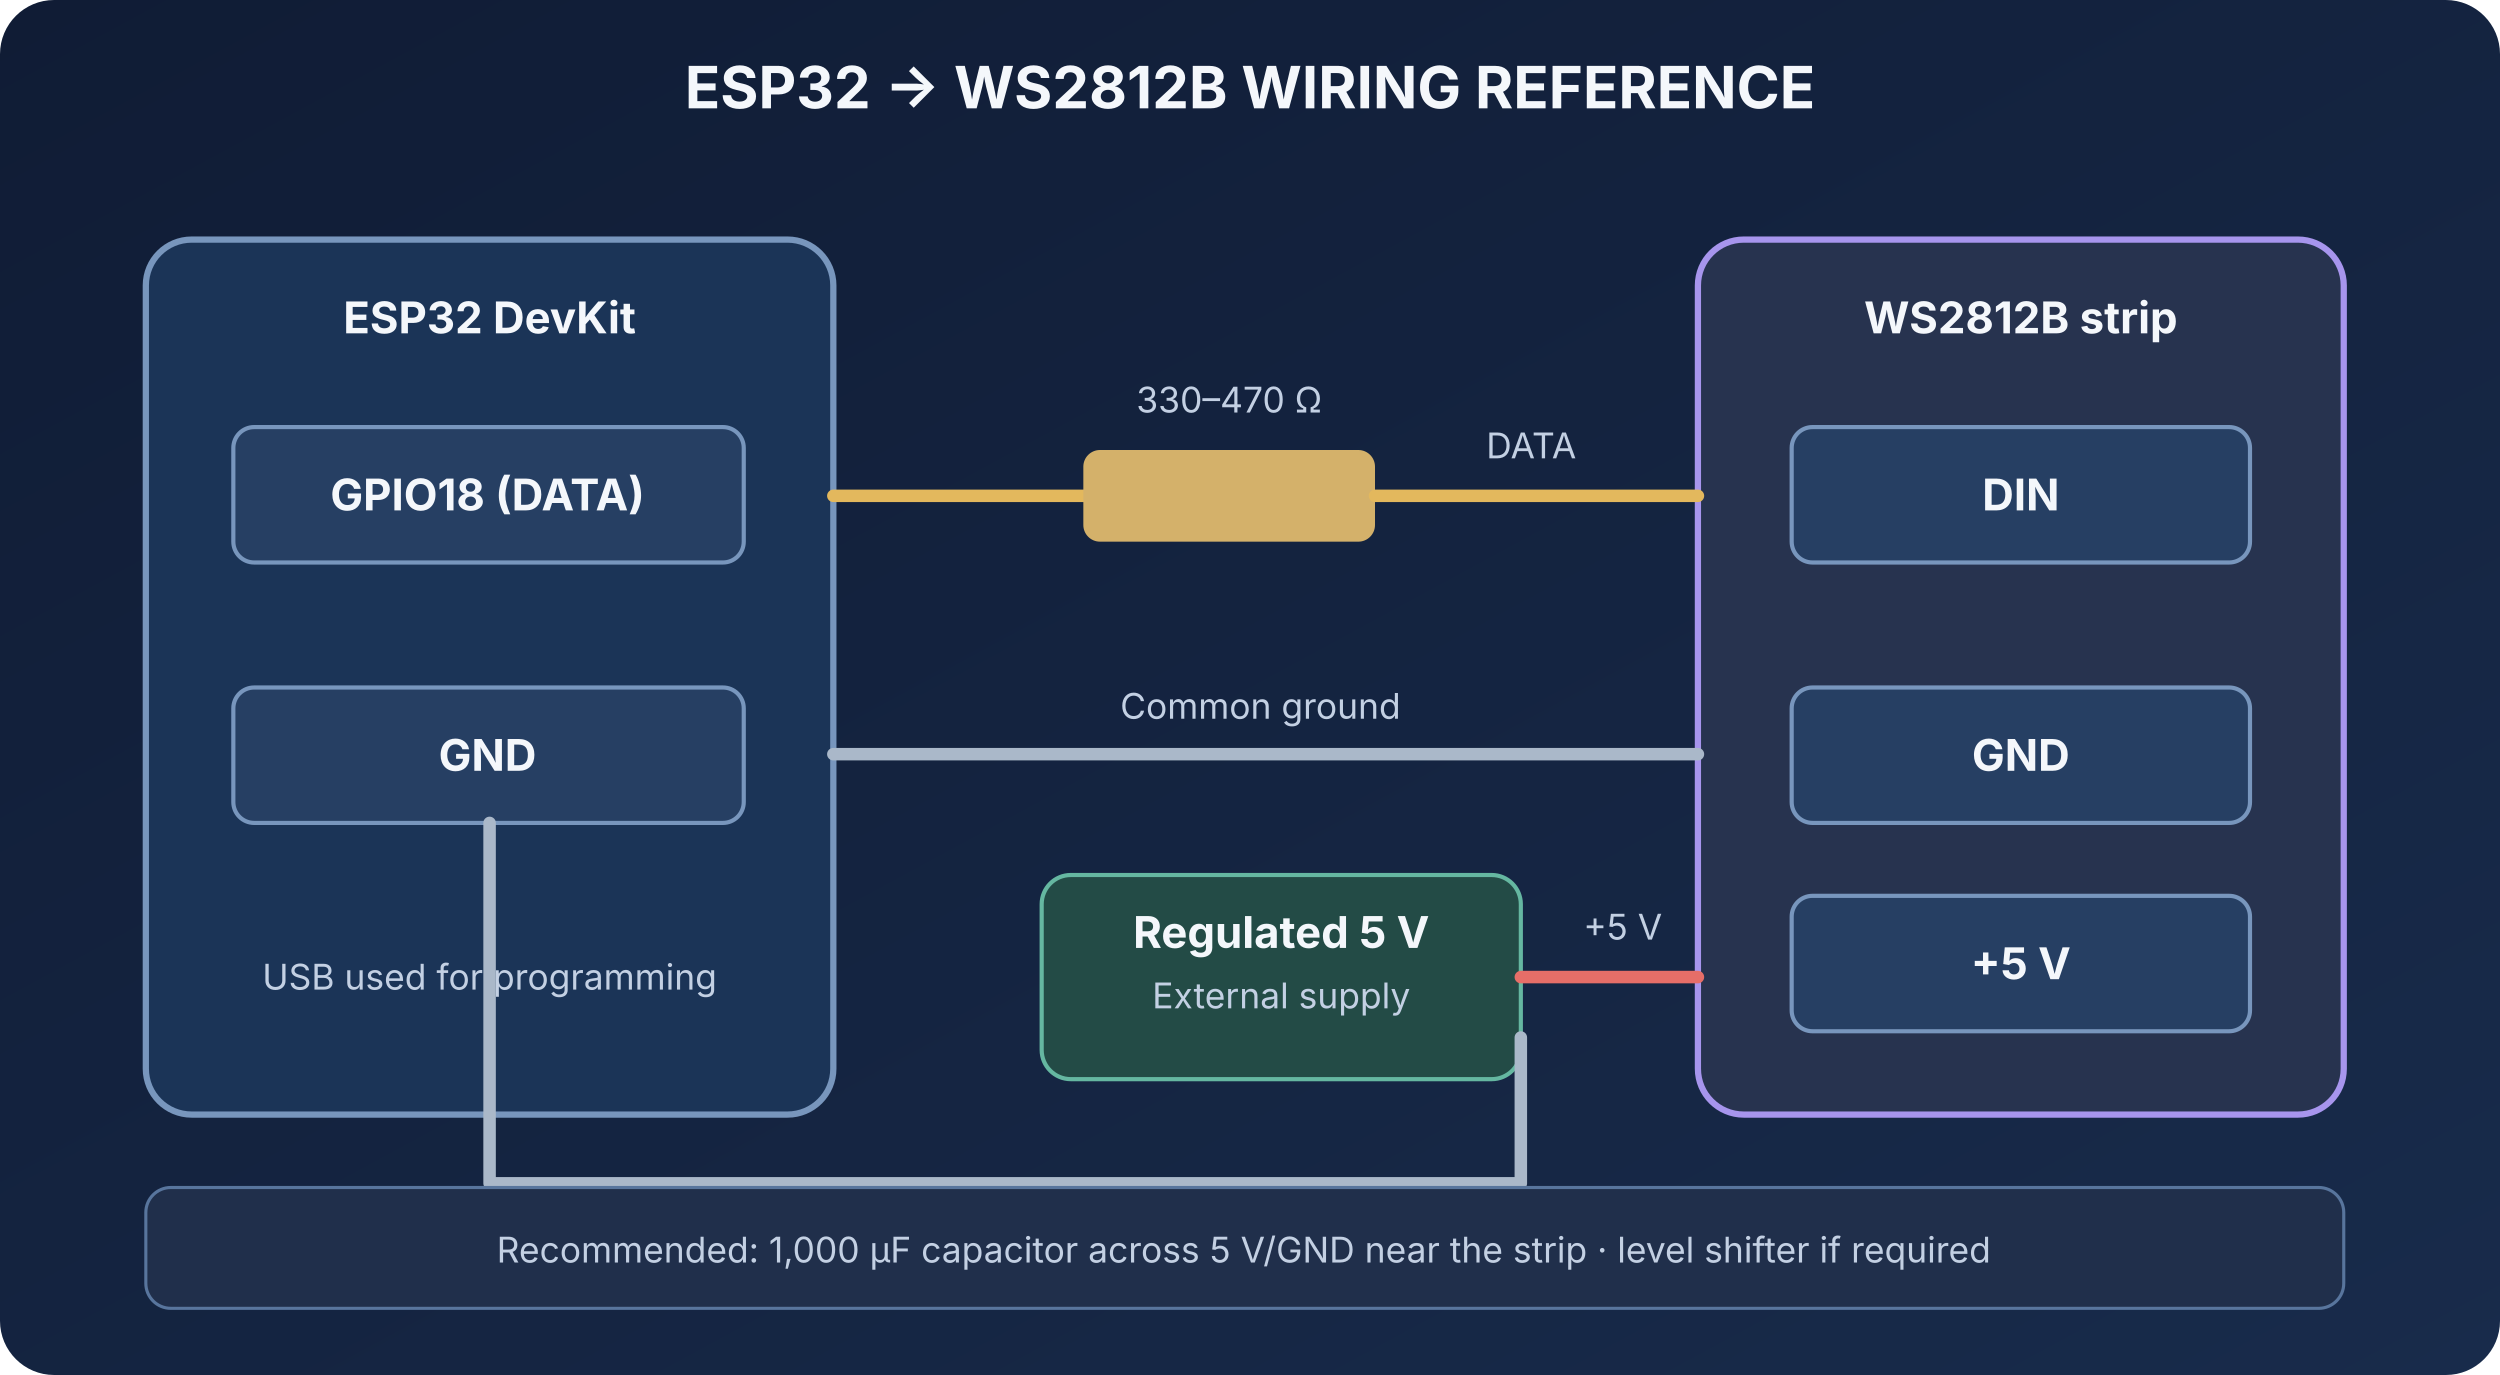
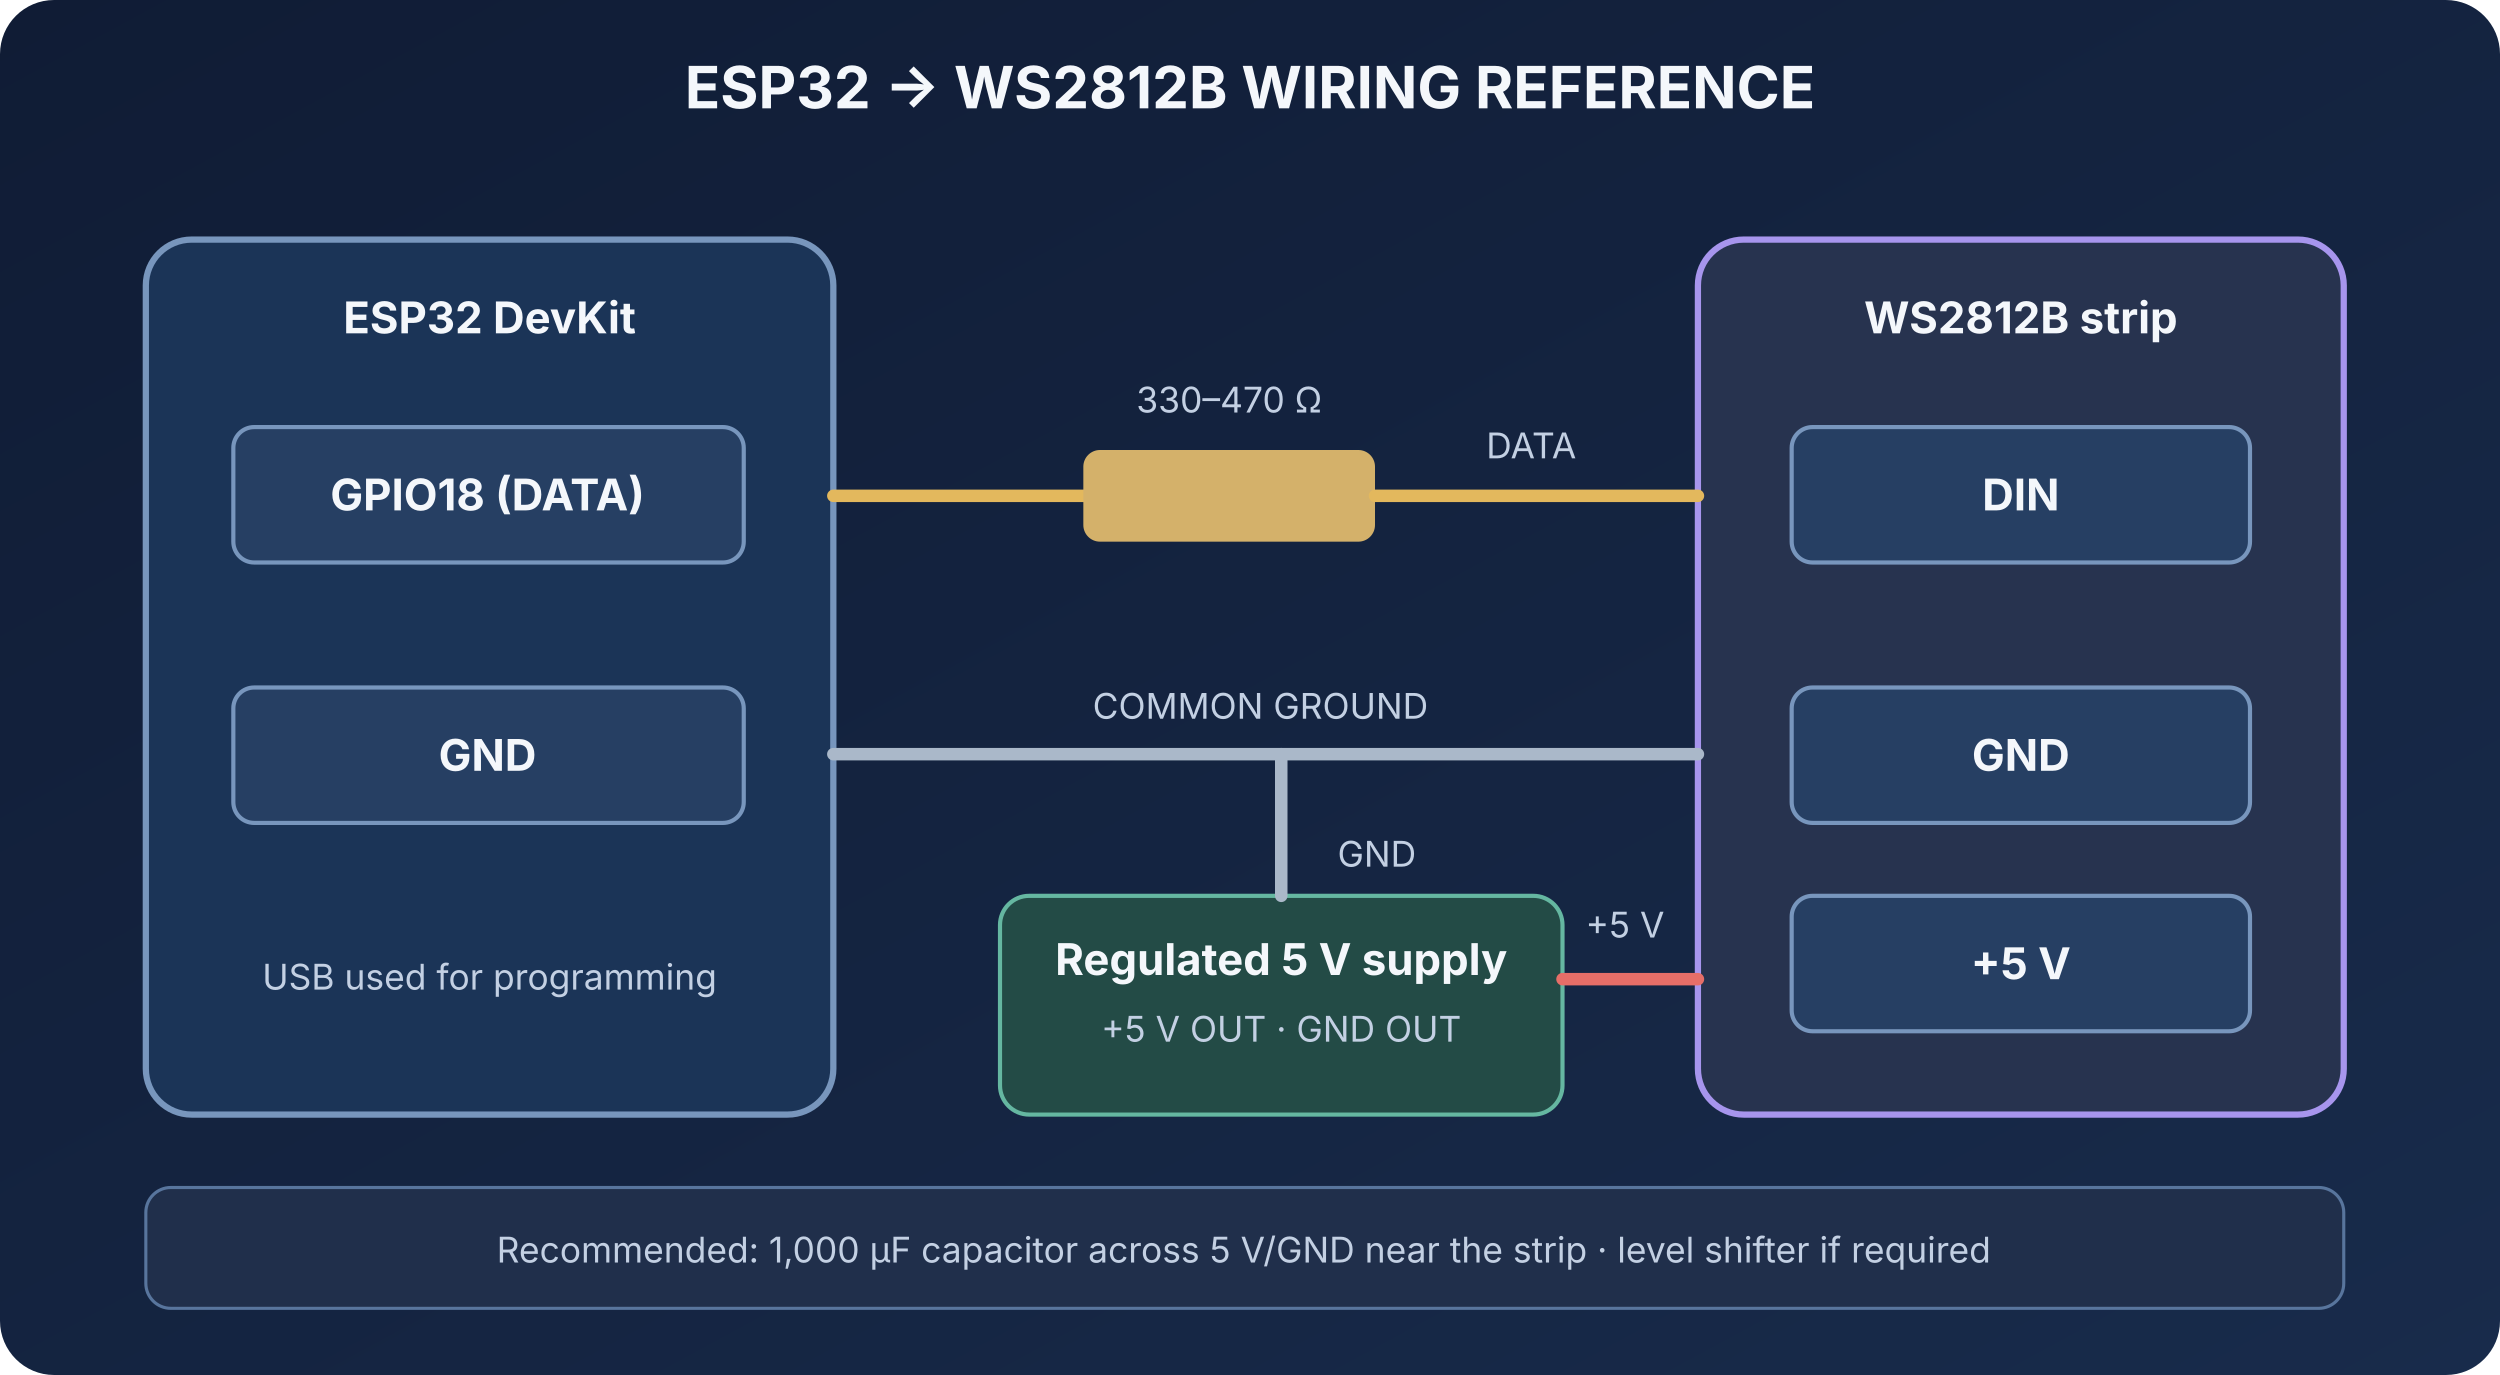
<svg xmlns="http://www.w3.org/2000/svg" width="1200" height="660" viewBox="0 0 1200 660" role="img" aria-labelledby="title desc">
  <defs>
    <linearGradient id="bg" x2="1" y2="1">
      <stop stop-color="#101c35" />
      <stop offset="1" stop-color="#182b4b" />
    </linearGradient>
    <style>text{font-family:Inter,Segoe UI,Arial,sans-serif;fill:#f4f7fb}.title{font-size:28px;font-weight:700}.label{font-size:21px;font-weight:700}.small{font-size:17px;fill:#c3d0e3}.pin{fill:#263f63;stroke:#7896bd;stroke-width:2}.wire{fill:none;stroke-width:6;stroke-linecap:round;stroke-linejoin:round}.note{fill:#202f4b;stroke:#58759d;stroke-width:1.5}</style>
  </defs>
  <rect width="1200" height="660" rx="26" fill="url(#bg)" />
  <text x="600" y="52" text-anchor="middle" class="title">ESP32 → WS2812B WIRING REFERENCE</text>
  <rect x="70" y="115" width="330" height="420" rx="22" fill="#1b3457" stroke="#7896bd" stroke-width="3" />
  <text x="235" y="160" text-anchor="middle" class="label">ESP32 DevKit</text>
  <rect x="112" y="205" width="245" height="65" rx="10" class="pin" />
  <text x="234" y="245" text-anchor="middle" class="label">GPIO18 (DATA)</text>
  <rect x="112" y="330" width="245" height="65" rx="10" class="pin" />
  <text x="234" y="370" text-anchor="middle" class="label">GND</text>
  <text x="235" y="475" text-anchor="middle" class="small">USB used for programming</text>
  <rect x="815" y="115" width="310" height="420" rx="22" fill="#27334f" stroke="#a795ed" stroke-width="3" />
  <text x="970" y="160" text-anchor="middle" class="label">WS2812B strip</text>
  <rect x="860" y="205" width="220" height="65" rx="10" class="pin" />
  <text x="970" y="245" text-anchor="middle" class="label">DIN</text>
  <rect x="860" y="330" width="220" height="65" rx="10" class="pin" />
  <text x="970" y="370" text-anchor="middle" class="label">GND</text>
  <rect x="860" y="430" width="220" height="65" rx="10" class="pin" />
  <text x="970" y="470" text-anchor="middle" class="label">+5 V</text>
  <path d="M400 238H520" class="wire" stroke="#e3b85d" />
  <rect x="520" y="216" width="140" height="44" rx="8" fill="#d4b16a" />
  <path d="M660 238H815" class="wire" stroke="#e3b85d" />
  <text x="590" y="198" text-anchor="middle" class="small">330–470 Ω</text>
  <text x="735" y="220" text-anchor="middle" class="small">DATA</text>
  <path d="M400 362H815" class="wire" stroke="#aab8c9" />
-   <text x="605" y="345" text-anchor="middle" class="small">Common ground</text>
-   <rect x="500" y="420" width="230" height="98" rx="14" fill="#234b46" stroke="#65b7a1" stroke-width="2" />
-   <text x="615" y="455" text-anchor="middle" class="label">Regulated 5 V</text>
-   <text x="615" y="484" text-anchor="middle" class="small">External supply</text>
-   <path d="M730 469H815" class="wire" stroke="#e66e68" />
-   <path d="M730 498V568H235V395" class="wire" stroke="#aab8c9" />
-   <text x="760" y="451" class="small">+5 V</text>
+   <text x="605" y="345" text-anchor="middle" class="small">COMMON GROUND</text>
+   <rect x="480" y="430" width="270" height="105" rx="14" fill="#234b46" stroke="#65b7a1" stroke-width="2" />
+   <text x="615" y="468" text-anchor="middle" class="label">Regulated 5 V supply</text>
+   <text x="615" y="500" text-anchor="middle" class="small">+5 V OUT  ·  GND OUT</text>
+   <path d="M750 470H815" class="wire" stroke="#e66e68" />
+   <text x="780" y="450" text-anchor="middle" class="small">+5 V</text>
+   <path d="M615 430V362" class="wire" stroke="#aab8c9" />
+   <text x="642" y="416" class="small">GND</text>
  <rect x="70" y="570" width="1055" height="58" rx="12" class="note" />
  <text x="597" y="606" text-anchor="middle" class="small">Recommended: 1,000 µF capacitor across 5 V/GND near the strip · level shifter if required</text>
</svg>
